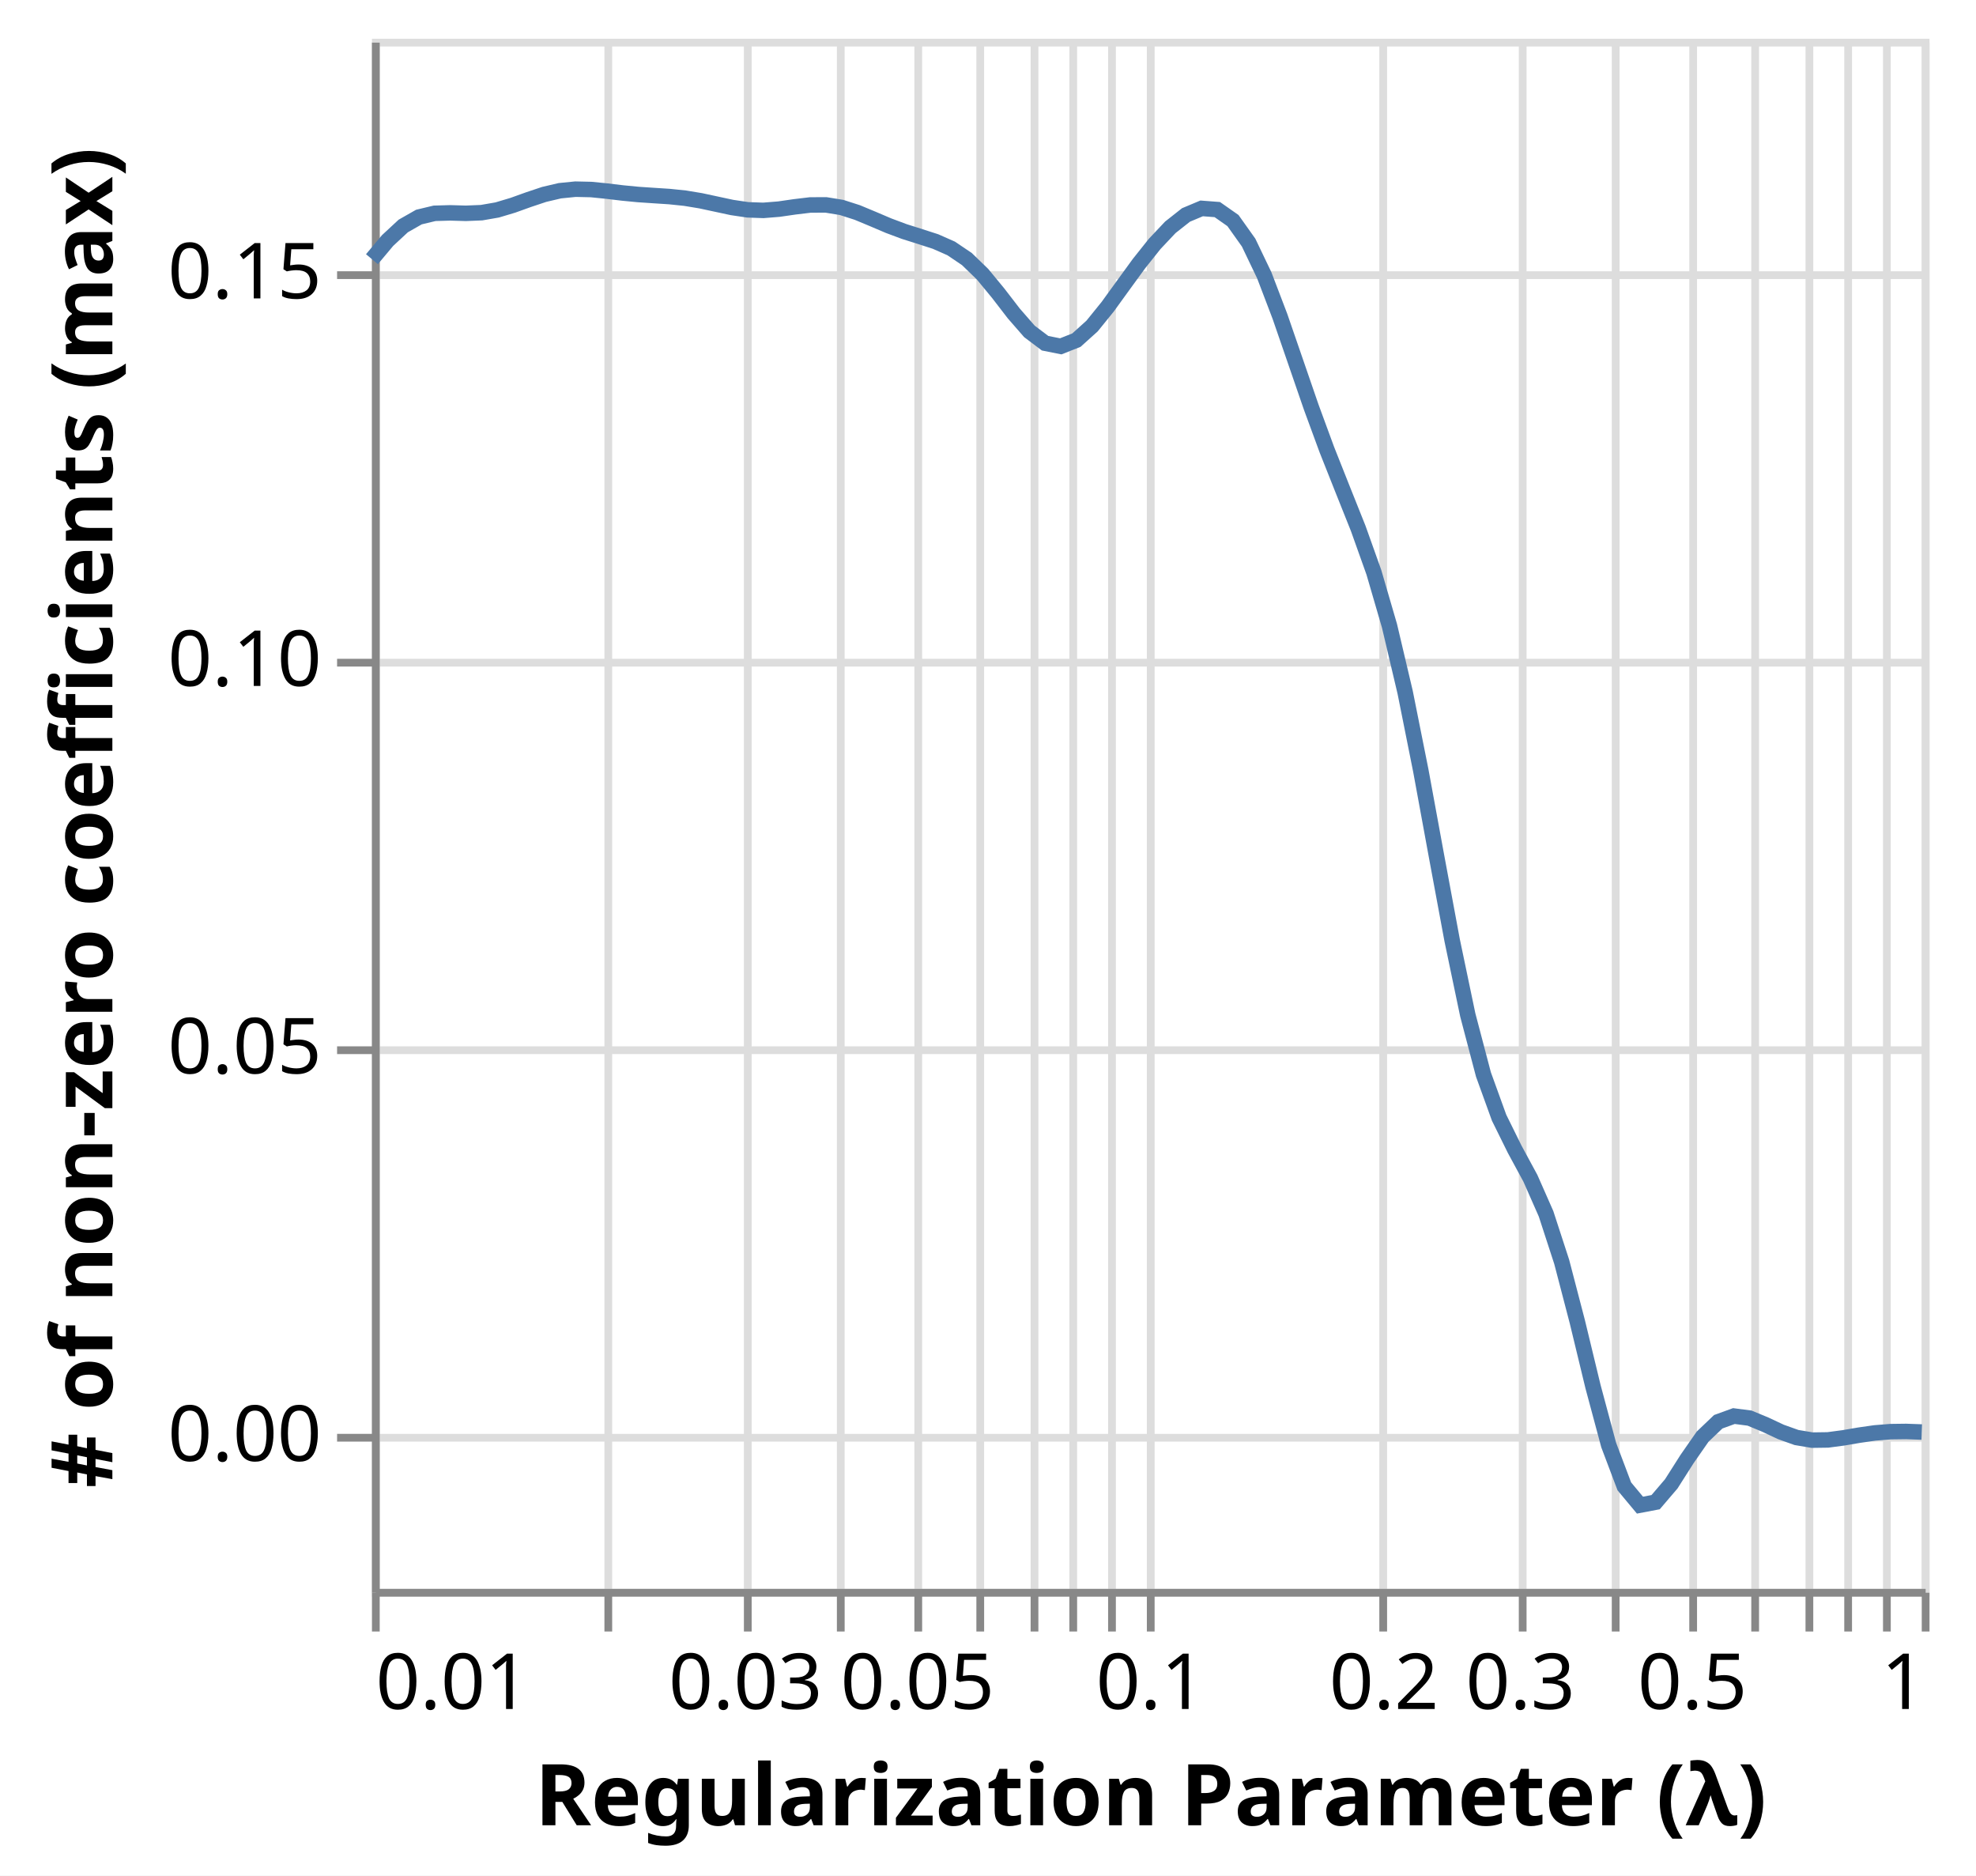
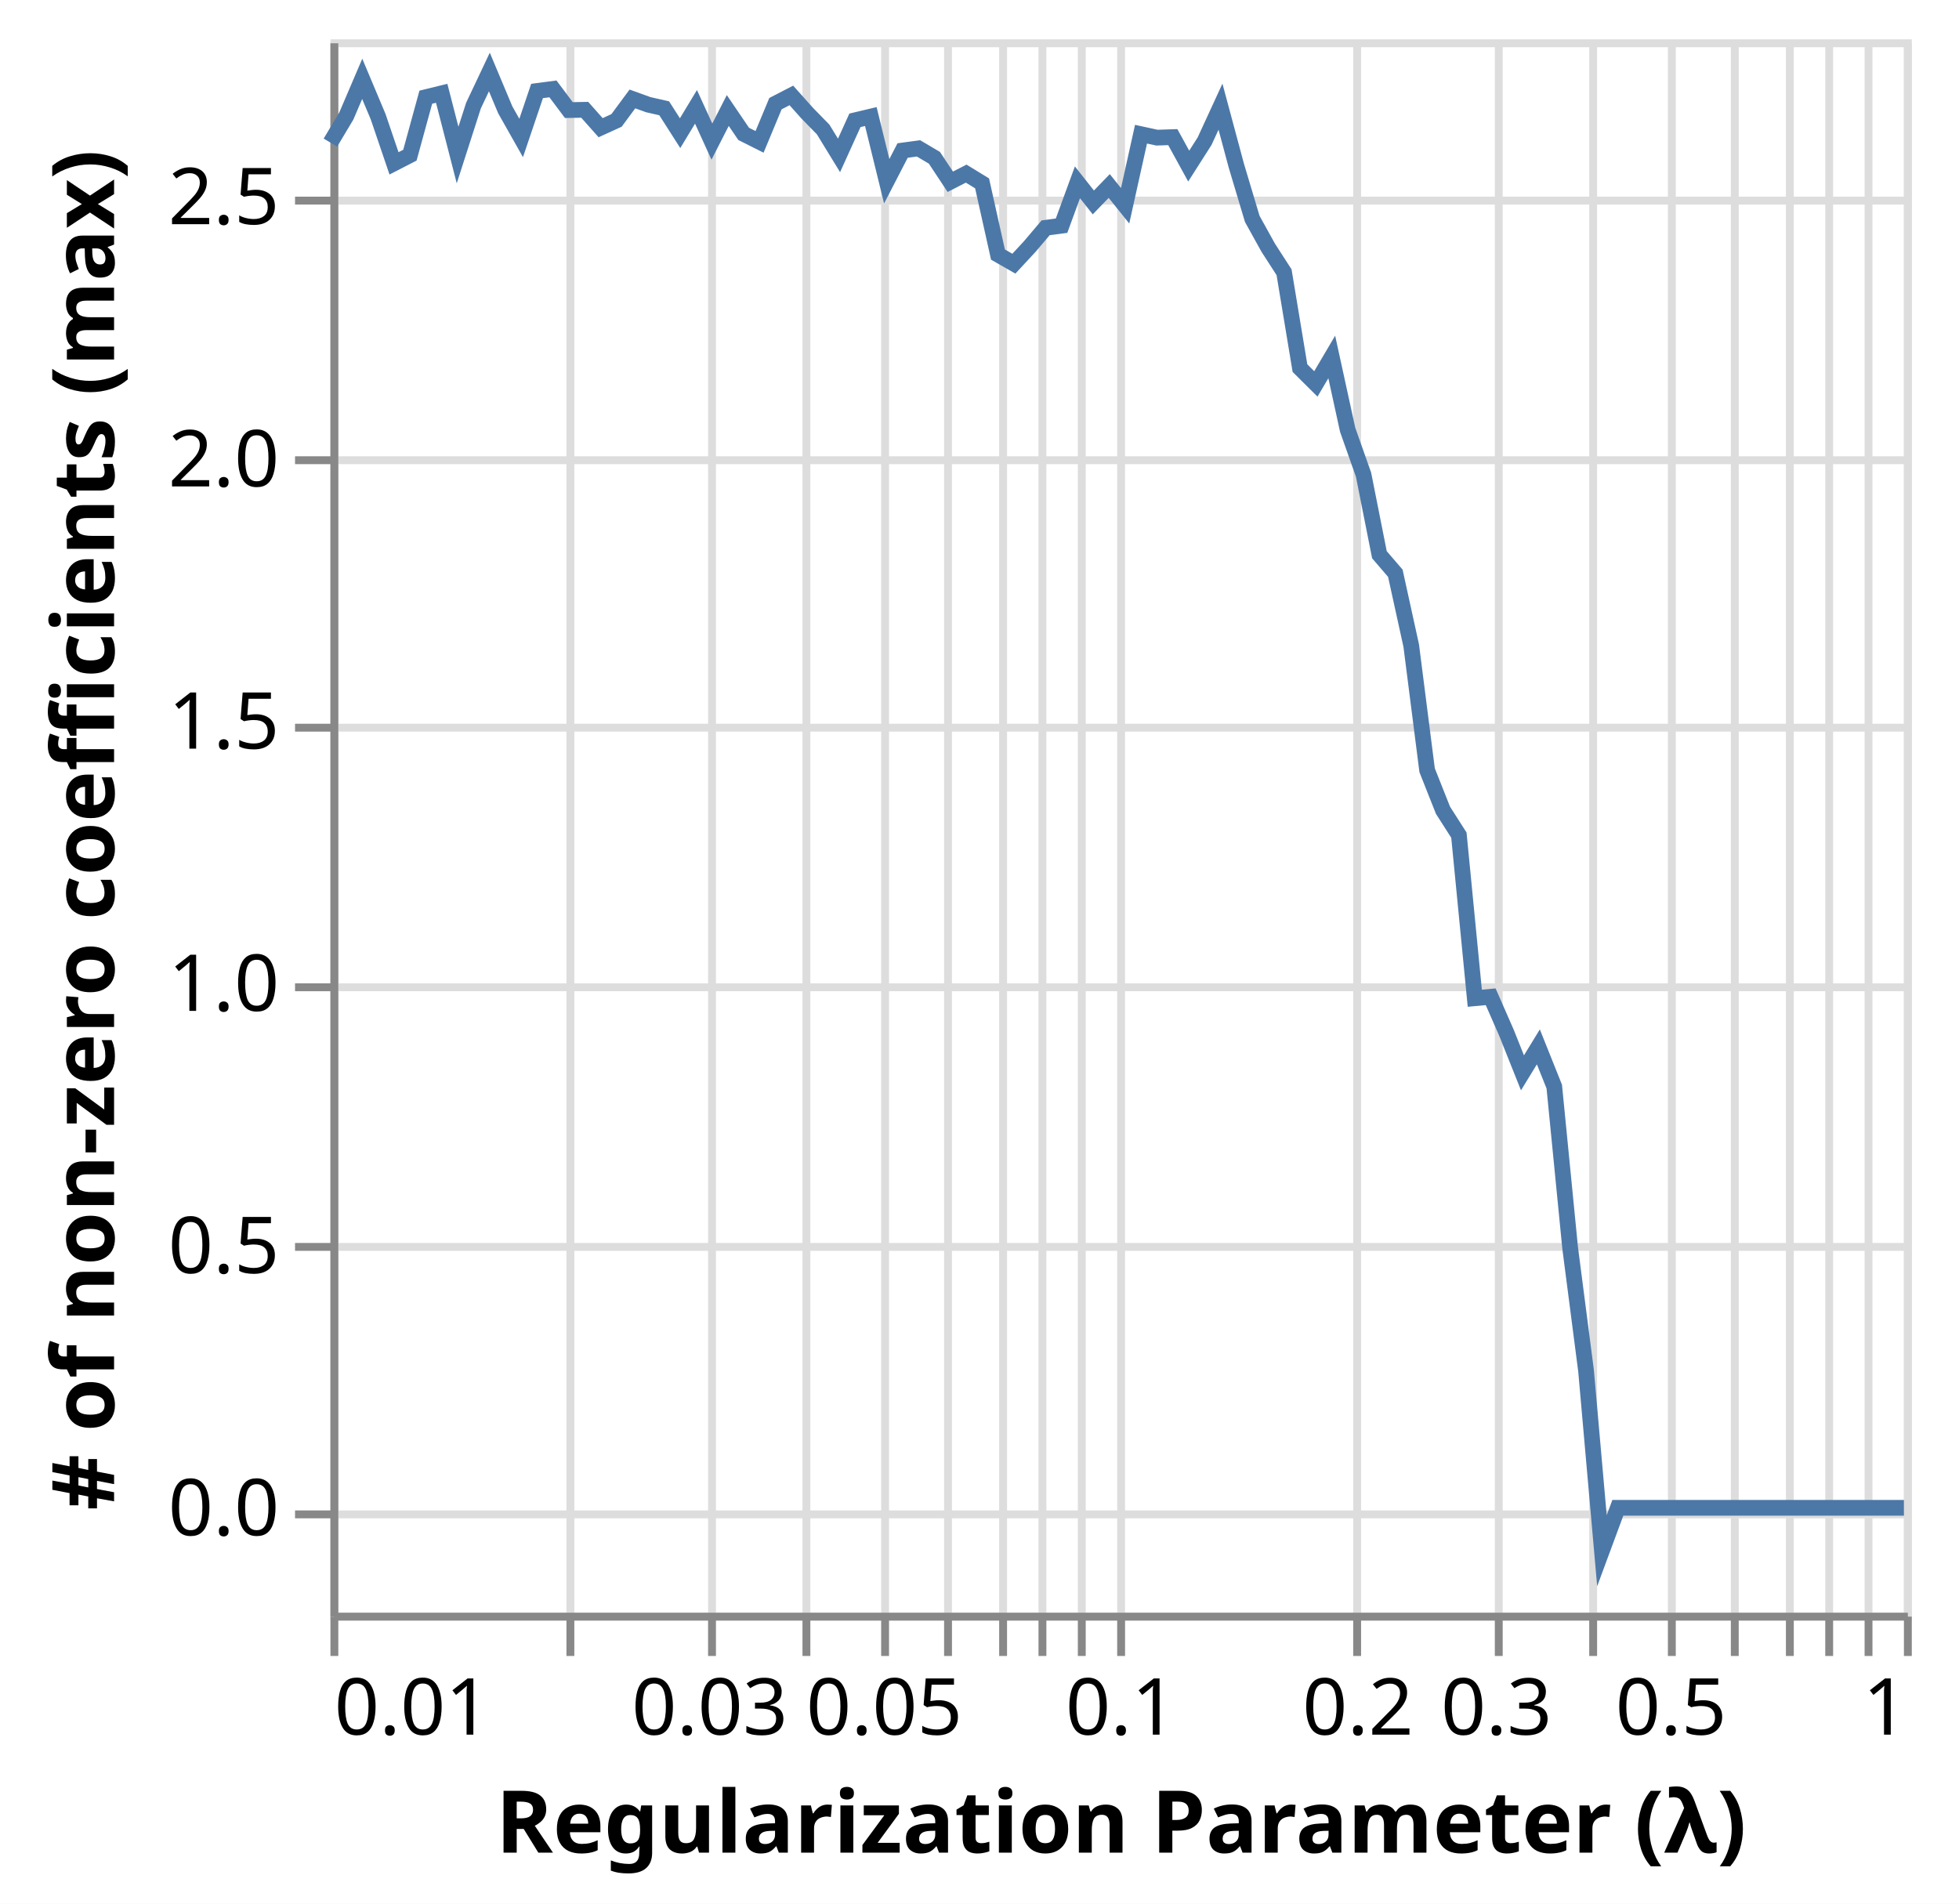
- <svg xmlns="http://www.w3.org/2000/svg" class="marks" width="255" height="242" viewBox="0 0 255 242" version="1.1">
-   <rect width="255" height="242" fill="white" />
-   <g fill="none" stroke-miterlimit="10" transform="translate(48,5)">
+ <svg xmlns="http://www.w3.org/2000/svg" class="marks" width="249" height="242" viewBox="0 0 249 242" version="1.1">
+   <rect width="249" height="242" fill="white" />
+   <g fill="none" stroke-miterlimit="10" transform="translate(42,5)">
    <g class="mark-group role-frame root" role="graphics-object" aria-roledescription="group mark container">
      <g transform="translate(0,0)">
        <path class="background" aria-hidden="true" d="M0.5,0.5h200v200h-200Z" stroke="#ddd" />
        <g>
          <g class="mark-group role-axis" aria-hidden="true">
            <g transform="translate(0.5,200.5)">
              <path class="background" aria-hidden="true" d="M0,0h0v0h0Z" pointer-events="none" />
              <g>
                <g class="mark-rule role-axis-grid" pointer-events="none">
                  <line transform="translate(0,-200)" x2="0" y2="200" stroke="#ddd" stroke-width="1" opacity="1" />
                  <line transform="translate(30,-200)" x2="0" y2="200" stroke="#ddd" stroke-width="1" opacity="1" />
                  <line transform="translate(48,-200)" x2="0" y2="200" stroke="#ddd" stroke-width="1" opacity="1" />
                  <line transform="translate(60,-200)" x2="0" y2="200" stroke="#ddd" stroke-width="1" opacity="1" />
                  <line transform="translate(70,-200)" x2="0" y2="200" stroke="#ddd" stroke-width="1" opacity="1" />
                  <line transform="translate(78,-200)" x2="0" y2="200" stroke="#ddd" stroke-width="1" opacity="1" />
                  <line transform="translate(85,-200)" x2="0" y2="200" stroke="#ddd" stroke-width="1" opacity="1" />
                  <line transform="translate(90,-200)" x2="0" y2="200" stroke="#ddd" stroke-width="1" opacity="1" />
                  <line transform="translate(95,-200)" x2="0" y2="200" stroke="#ddd" stroke-width="1" opacity="1" />
                  <line transform="translate(100,-200)" x2="0" y2="200" stroke="#ddd" stroke-width="1" opacity="1" />
                  <line transform="translate(130,-200)" x2="0" y2="200" stroke="#ddd" stroke-width="1" opacity="1" />
                  <line transform="translate(148,-200)" x2="0" y2="200" stroke="#ddd" stroke-width="1" opacity="1" />
                  <line transform="translate(160,-200)" x2="0" y2="200" stroke="#ddd" stroke-width="1" opacity="1" />
                  <line transform="translate(170,-200)" x2="0" y2="200" stroke="#ddd" stroke-width="1" opacity="1" />
                  <line transform="translate(178,-200)" x2="0" y2="200" stroke="#ddd" stroke-width="1" opacity="1" />
                  <line transform="translate(185,-200)" x2="0" y2="200" stroke="#ddd" stroke-width="1" opacity="1" />
                  <line transform="translate(190,-200)" x2="0" y2="200" stroke="#ddd" stroke-width="1" opacity="1" />
                  <line transform="translate(195,-200)" x2="0" y2="200" stroke="#ddd" stroke-width="1" opacity="1" />
                  <line transform="translate(200,-200)" x2="0" y2="200" stroke="#ddd" stroke-width="1" opacity="1" />
                </g>
              </g>
              <path class="foreground" aria-hidden="true" d="" pointer-events="none" display="none" />
            </g>
          </g>
          <g class="mark-group role-axis" aria-hidden="true">
            <g transform="translate(0.5,0.5)">
              <path class="background" aria-hidden="true" d="M0,0h0v0h0Z" pointer-events="none" />
              <g>
                <g class="mark-rule role-axis-grid" pointer-events="none">
-                   <line transform="translate(0,180)" x2="200" y2="0" stroke="#ddd" stroke-width="1" opacity="1" />
-                   <line transform="translate(0,130)" x2="200" y2="0" stroke="#ddd" stroke-width="1" opacity="1" />
-                   <line transform="translate(0,80)" x2="200" y2="0" stroke="#ddd" stroke-width="1" opacity="1" />
-                   <line transform="translate(0,30)" x2="200" y2="0" stroke="#ddd" stroke-width="1" opacity="1" />
+                   <line transform="translate(0,187)" x2="200" y2="0" stroke="#ddd" stroke-width="1" opacity="1" />
+                   <line transform="translate(0,153)" x2="200" y2="0" stroke="#ddd" stroke-width="1" opacity="1" />
+                   <line transform="translate(0,120)" x2="200" y2="0" stroke="#ddd" stroke-width="1" opacity="1" />
+                   <line transform="translate(0,87)" x2="200" y2="0" stroke="#ddd" stroke-width="1" opacity="1" />
+                   <line transform="translate(0,53)" x2="200" y2="0" stroke="#ddd" stroke-width="1" opacity="1" />
+                   <line transform="translate(0,20)" x2="200" y2="0" stroke="#ddd" stroke-width="1" opacity="1" />
                </g>
              </g>
              <path class="foreground" aria-hidden="true" d="" pointer-events="none" display="none" />
            </g>
          </g>
          <g class="mark-group role-axis" role="graphics-symbol" aria-roledescription="axis" aria-label="X-axis titled 'Regularization Parameter (λ)' for a log scale with values from 0.01 to 1">
            <g transform="translate(0.5,200.5)">
              <path class="background" aria-hidden="true" d="M0,0h0v0h0Z" pointer-events="none" />
              <g>
                <g class="mark-rule role-axis-tick" pointer-events="none">
                  <line transform="translate(0,0)" x2="0" y2="5" stroke="#888" stroke-width="1" opacity="1" />
                  <line transform="translate(30,0)" x2="0" y2="5" stroke="#888" stroke-width="1" opacity="1" />
                  <line transform="translate(48,0)" x2="0" y2="5" stroke="#888" stroke-width="1" opacity="1" />
                  <line transform="translate(60,0)" x2="0" y2="5" stroke="#888" stroke-width="1" opacity="1" />
                  <line transform="translate(70,0)" x2="0" y2="5" stroke="#888" stroke-width="1" opacity="1" />
                  <line transform="translate(78,0)" x2="0" y2="5" stroke="#888" stroke-width="1" opacity="1" />
                  <line transform="translate(85,0)" x2="0" y2="5" stroke="#888" stroke-width="1" opacity="1" />
                  <line transform="translate(90,0)" x2="0" y2="5" stroke="#888" stroke-width="1" opacity="1" />
                  <line transform="translate(95,0)" x2="0" y2="5" stroke="#888" stroke-width="1" opacity="1" />
                  <line transform="translate(100,0)" x2="0" y2="5" stroke="#888" stroke-width="1" opacity="1" />
                  <line transform="translate(130,0)" x2="0" y2="5" stroke="#888" stroke-width="1" opacity="1" />
                  <line transform="translate(148,0)" x2="0" y2="5" stroke="#888" stroke-width="1" opacity="1" />
                  <line transform="translate(160,0)" x2="0" y2="5" stroke="#888" stroke-width="1" opacity="1" />
                  <line transform="translate(170,0)" x2="0" y2="5" stroke="#888" stroke-width="1" opacity="1" />
                  <line transform="translate(178,0)" x2="0" y2="5" stroke="#888" stroke-width="1" opacity="1" />
                  <line transform="translate(185,0)" x2="0" y2="5" stroke="#888" stroke-width="1" opacity="1" />
                  <line transform="translate(190,0)" x2="0" y2="5" stroke="#888" stroke-width="1" opacity="1" />
                  <line transform="translate(195,0)" x2="0" y2="5" stroke="#888" stroke-width="1" opacity="1" />
                  <line transform="translate(200,0)" x2="0" y2="5" stroke="#888" stroke-width="1" opacity="1" />
                </g>
                <g class="mark-text role-axis-label" pointer-events="none">
                  <text text-anchor="start" transform="translate(0,15)" font-family="sans-serif" font-size="10px" fill="#000" opacity="1">0.01</text>
                  <text text-anchor="middle" transform="translate(30.103,15)" font-family="sans-serif" font-size="10px" fill="#000" opacity="0">0.02</text>
                  <text text-anchor="middle" transform="translate(47.71213,15)" font-family="sans-serif" font-size="10px" fill="#000" opacity="1">0.03</text>
                  <text text-anchor="middle" transform="translate(60.206,15)" font-family="sans-serif" font-size="10px" fill="#000" opacity="0">0.04</text>
                  <text text-anchor="middle" transform="translate(69.897,15)" font-family="sans-serif" font-size="10px" fill="#000" opacity="1">0.05</text>
                  <text text-anchor="middle" transform="translate(77.81513,15)" font-family="sans-serif" font-size="10px" fill="#000" opacity="1" />
                  <text text-anchor="middle" transform="translate(84.5098,15)" font-family="sans-serif" font-size="10px" fill="#000" opacity="1" />
                  <text text-anchor="middle" transform="translate(90.309,15)" font-family="sans-serif" font-size="10px" fill="#000" opacity="1" />
                  <text text-anchor="middle" transform="translate(95.42425,15)" font-family="sans-serif" font-size="10px" fill="#000" opacity="1" />
                  <text text-anchor="middle" transform="translate(100,15)" font-family="sans-serif" font-size="10px" fill="#000" opacity="1">0.1</text>
                  <text text-anchor="middle" transform="translate(130.103,15)" font-family="sans-serif" font-size="10px" fill="#000" opacity="1">0.2</text>
                  <text text-anchor="middle" transform="translate(147.7121,15)" font-family="sans-serif" font-size="10px" fill="#000" opacity="1">0.3</text>
                  <text text-anchor="middle" transform="translate(160.206,15)" font-family="sans-serif" font-size="10px" fill="#000" opacity="0">0.4</text>
                  <text text-anchor="middle" transform="translate(169.897,15)" font-family="sans-serif" font-size="10px" fill="#000" opacity="1">0.5</text>
                  <text text-anchor="middle" transform="translate(177.8151,15)" font-family="sans-serif" font-size="10px" fill="#000" opacity="1" />
                  <text text-anchor="middle" transform="translate(184.5098,15)" font-family="sans-serif" font-size="10px" fill="#000" opacity="1" />
                  <text text-anchor="middle" transform="translate(190.309,15)" font-family="sans-serif" font-size="10px" fill="#000" opacity="1" />
                  <text text-anchor="middle" transform="translate(195.4243,15)" font-family="sans-serif" font-size="10px" fill="#000" opacity="1" />
                  <text text-anchor="end" transform="translate(200,15)" font-family="sans-serif" font-size="10px" fill="#000" opacity="1">1</text>
                </g>
                <g class="mark-rule role-axis-domain" pointer-events="none">
                  <line transform="translate(0,0)" x2="200" y2="0" stroke="#888" stroke-width="1" opacity="1" />
                </g>
                <g class="mark-text role-axis-title" pointer-events="none">
                  <text text-anchor="middle" transform="translate(100,30)" font-family="sans-serif" font-size="11px" font-weight="bold" fill="#000" opacity="1">Regularization Parameter (λ)</text>
                </g>
              </g>
              <path class="foreground" aria-hidden="true" d="" pointer-events="none" display="none" />
            </g>
          </g>
-           <g class="mark-group role-axis" role="graphics-symbol" aria-roledescription="axis" aria-label="Y-axis titled '# of non-zero coefficients (max)' for a linear scale with values from -0.02 to 0.18">
+           <g class="mark-group role-axis" role="graphics-symbol" aria-roledescription="axis" aria-label="Y-axis titled '# of non-zero coefficients (max)' for a linear scale with values from -0.2 to 2.8">
            <g transform="translate(0.5,0.5)">
              <path class="background" aria-hidden="true" d="M0,0h0v0h0Z" pointer-events="none" />
              <g>
                <g class="mark-rule role-axis-tick" pointer-events="none">
-                   <line transform="translate(0,180)" x2="-5" y2="0" stroke="#888" stroke-width="1" opacity="1" />
-                   <line transform="translate(0,130)" x2="-5" y2="0" stroke="#888" stroke-width="1" opacity="1" />
-                   <line transform="translate(0,80)" x2="-5" y2="0" stroke="#888" stroke-width="1" opacity="1" />
-                   <line transform="translate(0,30)" x2="-5" y2="0" stroke="#888" stroke-width="1" opacity="1" />
+                   <line transform="translate(0,187)" x2="-5" y2="0" stroke="#888" stroke-width="1" opacity="1" />
+                   <line transform="translate(0,153)" x2="-5" y2="0" stroke="#888" stroke-width="1" opacity="1" />
+                   <line transform="translate(0,120)" x2="-5" y2="0" stroke="#888" stroke-width="1" opacity="1" />
+                   <line transform="translate(0,87)" x2="-5" y2="0" stroke="#888" stroke-width="1" opacity="1" />
+                   <line transform="translate(0,53)" x2="-5" y2="0" stroke="#888" stroke-width="1" opacity="1" />
+                   <line transform="translate(0,20)" x2="-5" y2="0" stroke="#888" stroke-width="1" opacity="1" />
                </g>
                <g class="mark-text role-axis-label" pointer-events="none">
-                   <text text-anchor="end" transform="translate(-7,183)" font-family="sans-serif" font-size="10px" fill="#000" opacity="1">0.00</text>
-                   <text text-anchor="end" transform="translate(-7,133)" font-family="sans-serif" font-size="10px" fill="#000" opacity="1">0.05</text>
-                   <text text-anchor="end" transform="translate(-7,83)" font-family="sans-serif" font-size="10px" fill="#000" opacity="1">0.10</text>
-                   <text text-anchor="end" transform="translate(-7,33)" font-family="sans-serif" font-size="10px" fill="#000" opacity="1">0.15</text>
+                   <text text-anchor="end" transform="translate(-7,189.6667)" font-family="sans-serif" font-size="10px" fill="#000" opacity="1">0.0</text>
+                   <text text-anchor="end" transform="translate(-7,156.3333)" font-family="sans-serif" font-size="10px" fill="#000" opacity="1">0.5</text>
+                   <text text-anchor="end" transform="translate(-7,123)" font-family="sans-serif" font-size="10px" fill="#000" opacity="1">1.0</text>
+                   <text text-anchor="end" transform="translate(-7,89.66667)" font-family="sans-serif" font-size="10px" fill="#000" opacity="1">1.5</text>
+                   <text text-anchor="end" transform="translate(-7,56.33333)" font-family="sans-serif" font-size="10px" fill="#000" opacity="1">2.0</text>
+                   <text text-anchor="end" transform="translate(-7,23)" font-family="sans-serif" font-size="10px" fill="#000" opacity="1">2.5</text>
                </g>
                <g class="mark-rule role-axis-domain" pointer-events="none">
                  <line transform="translate(0,200)" x2="0" y2="-200" stroke="#888" stroke-width="1" opacity="1" />
                </g>
                <g class="mark-text role-axis-title" pointer-events="none">
-                   <text text-anchor="middle" transform="translate(-32,100) rotate(-90) translate(0,-2)" font-family="sans-serif" font-size="11px" font-weight="bold" fill="#000" opacity="1"># of non-zero coefficients (max)</text>
+                   <text text-anchor="middle" transform="translate(-26,100) rotate(-90) translate(0,-2)" font-family="sans-serif" font-size="11px" font-weight="bold" fill="#000" opacity="1"># of non-zero coefficients (max)</text>
                </g>
              </g>
              <path class="foreground" aria-hidden="true" d="" pointer-events="none" display="none" />
            </g>
          </g>
          <g class="mark-line role-mark layer_0_marks" role="graphics-object" aria-roledescription="line mark container">
-             <path aria-label="Regularization Parameter (λ): 0.01; # of non-zero coefficients (max): 0.151558671624" role="graphics-symbol" aria-roledescription="line mark" d="M0,28.441L2.02,26.031L4.04,24.156L6.061,23.005L8.081,22.522L10.101,22.464L12.121,22.523L14.141,22.44L16.162,22.089L18.182,21.485L20.202,20.759L22.222,20.085L24.242,19.61L26.263,19.407L28.283,19.453L30.303,19.656L32.323,19.898L34.343,20.094L36.364,20.23L38.384,20.361L40.404,20.57L42.424,20.904L44.444,21.338L46.465,21.771L48.485,22.072L50.505,22.144L52.525,21.981L54.545,21.688L56.566,21.446L58.586,21.436L60.606,21.765L62.626,22.414L64.646,23.255L66.667,24.116L68.687,24.871L70.707,25.51L72.727,26.162L74.747,27.054L76.768,28.419L78.788,30.372L80.808,32.822L82.828,35.444L84.848,37.76L86.869,39.284L88.889,39.685L90.909,38.886L92.929,37.067L94.949,34.572L96.97,31.779L98.99,29.004L101.01,26.469L103.03,24.328L105.051,22.734L107.071,21.886L109.091,22.041L111.111,23.457L113.131,26.298L115.152,30.519L117.172,35.813L119.192,41.669L121.212,47.532L123.232,53.024L125.253,58.115L127.273,63.171L129.293,68.831L131.313,75.753L133.333,84.32L135.354,94.426L137.374,105.427L139.394,116.296L141.414,125.948L143.434,133.626L145.455,139.207L147.475,143.296L149.495,147.025L151.515,151.606L153.535,157.804L155.556,165.549L157.576,173.904L159.596,181.43L161.616,186.773L163.636,189.197L165.657,188.813L167.677,186.448L169.697,183.27L171.717,180.366L173.737,178.438L175.758,177.704L177.778,177.967L179.798,178.802L181.818,179.75L183.838,180.471L185.859,180.81L187.879,180.782L189.899,180.514L191.919,180.169L193.939,179.879L195.96,179.716L197.98,179.69L200,179.763" stroke="#4c78a8" stroke-width="2" />
+             <path aria-label="Regularization Parameter (λ): 0.01; # of non-zero coefficients (max): 2.60310950356" role="graphics-symbol" aria-roledescription="line mark" d="M0,13.126L2.02,9.747L4.04,5.024L6.061,9.826L8.081,15.765L10.101,14.727L12.121,7.355L14.141,6.859L16.162,14.707L18.182,8.423L20.202,4.151L22.222,8.963L24.242,12.539L26.263,6.565L28.283,6.299L30.303,8.993L32.323,8.957L34.343,11.231L36.364,10.309L38.384,7.578L40.404,8.306L42.424,8.766L44.444,11.928L46.465,8.583L48.485,13.003L50.505,9.046L52.525,12.019L54.545,13.034L56.566,8.176L58.586,7.131L60.606,9.392L62.626,11.457L64.646,14.756L66.667,10.295L68.687,9.816L70.707,18.041L72.727,14.133L74.747,13.861L76.768,15.056L78.788,18.105L80.808,17.07L82.828,18.306L84.848,27.361L86.869,28.517L88.889,26.337L90.909,23.954L92.929,23.689L94.949,18.176L96.97,20.732L98.99,18.643L101.01,21.159L103.03,12.059L105.051,12.497L107.071,12.431L109.091,16.113L111.111,12.946L113.131,8.56L115.152,16.084L117.172,22.832L119.192,26.477L121.212,29.608L123.232,41.795L125.253,43.803L127.273,40.374L129.293,49.625L131.313,55.341L133.333,65.515L135.354,67.867L137.374,77.065L139.394,92.906L141.414,98L143.434,101.159L145.455,121.891L147.475,121.705L149.495,126.314L151.515,131.374L153.535,128.074L155.556,133.122L157.576,153.644L159.596,169.243L161.616,192.121L163.636,186.667L165.657,186.667L167.677,186.667L169.697,186.667L171.717,186.667L173.737,186.667L175.758,186.667L177.778,186.667L179.798,186.667L181.818,186.667L183.838,186.667L185.859,186.667L187.879,186.667L189.899,186.667L191.919,186.667L193.939,186.667L195.96,186.667L197.98,186.667L200,186.667" stroke="#4c78a8" stroke-width="2" />
          </g>
        </g>
        <path class="foreground" aria-hidden="true" d="" display="none" />
      </g>
    </g>
  </g>
</svg>
